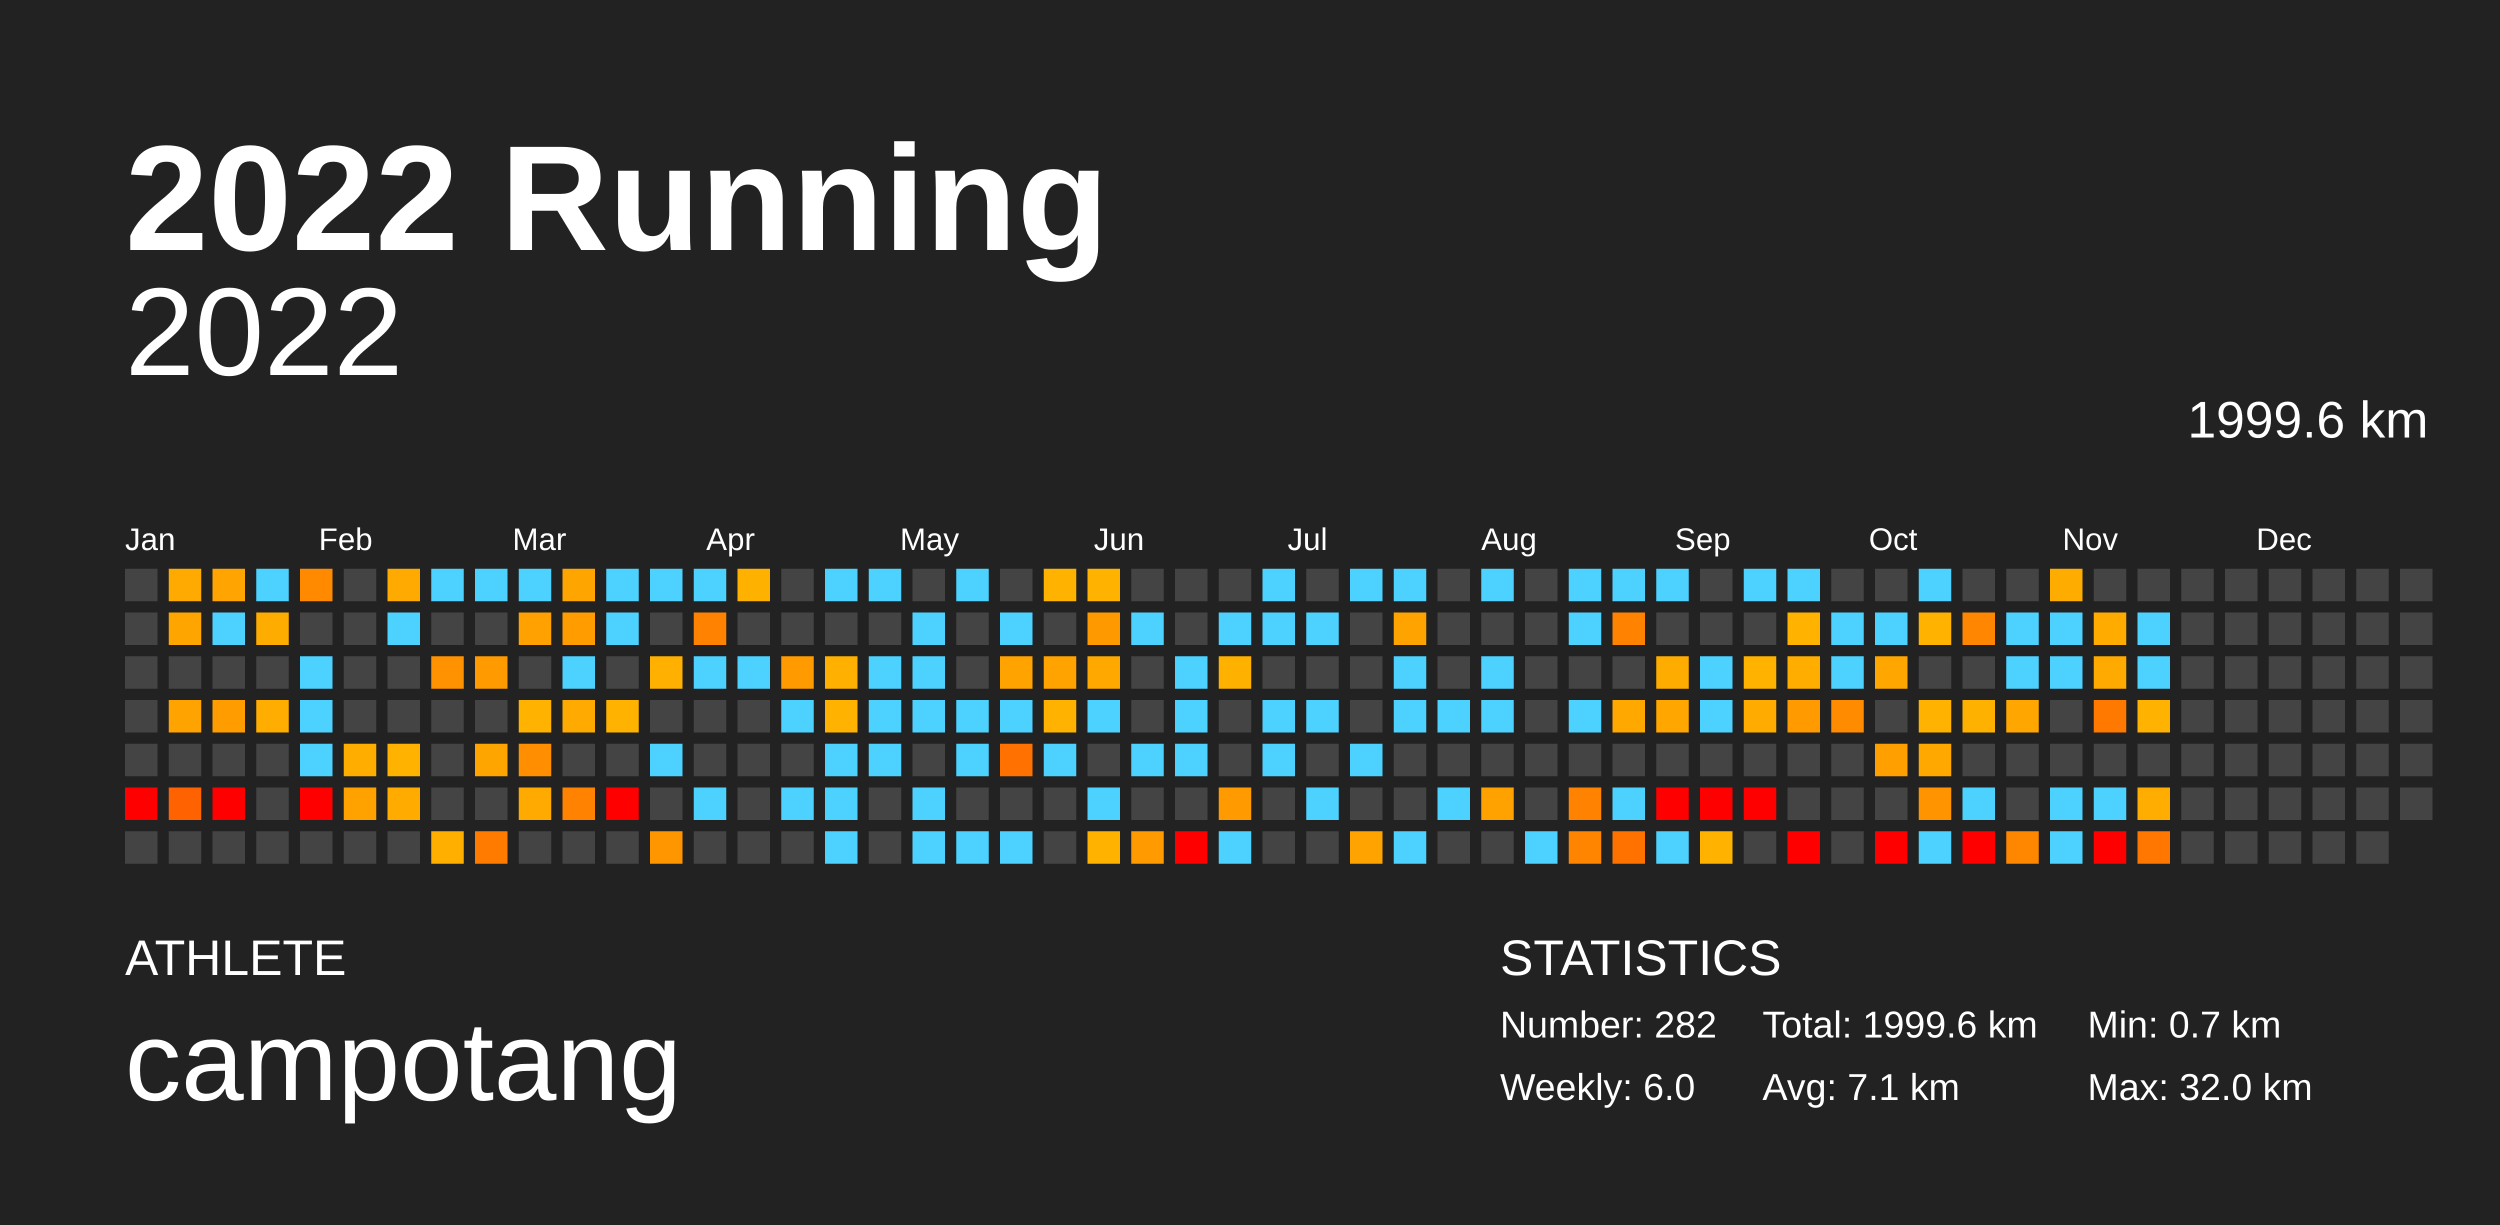
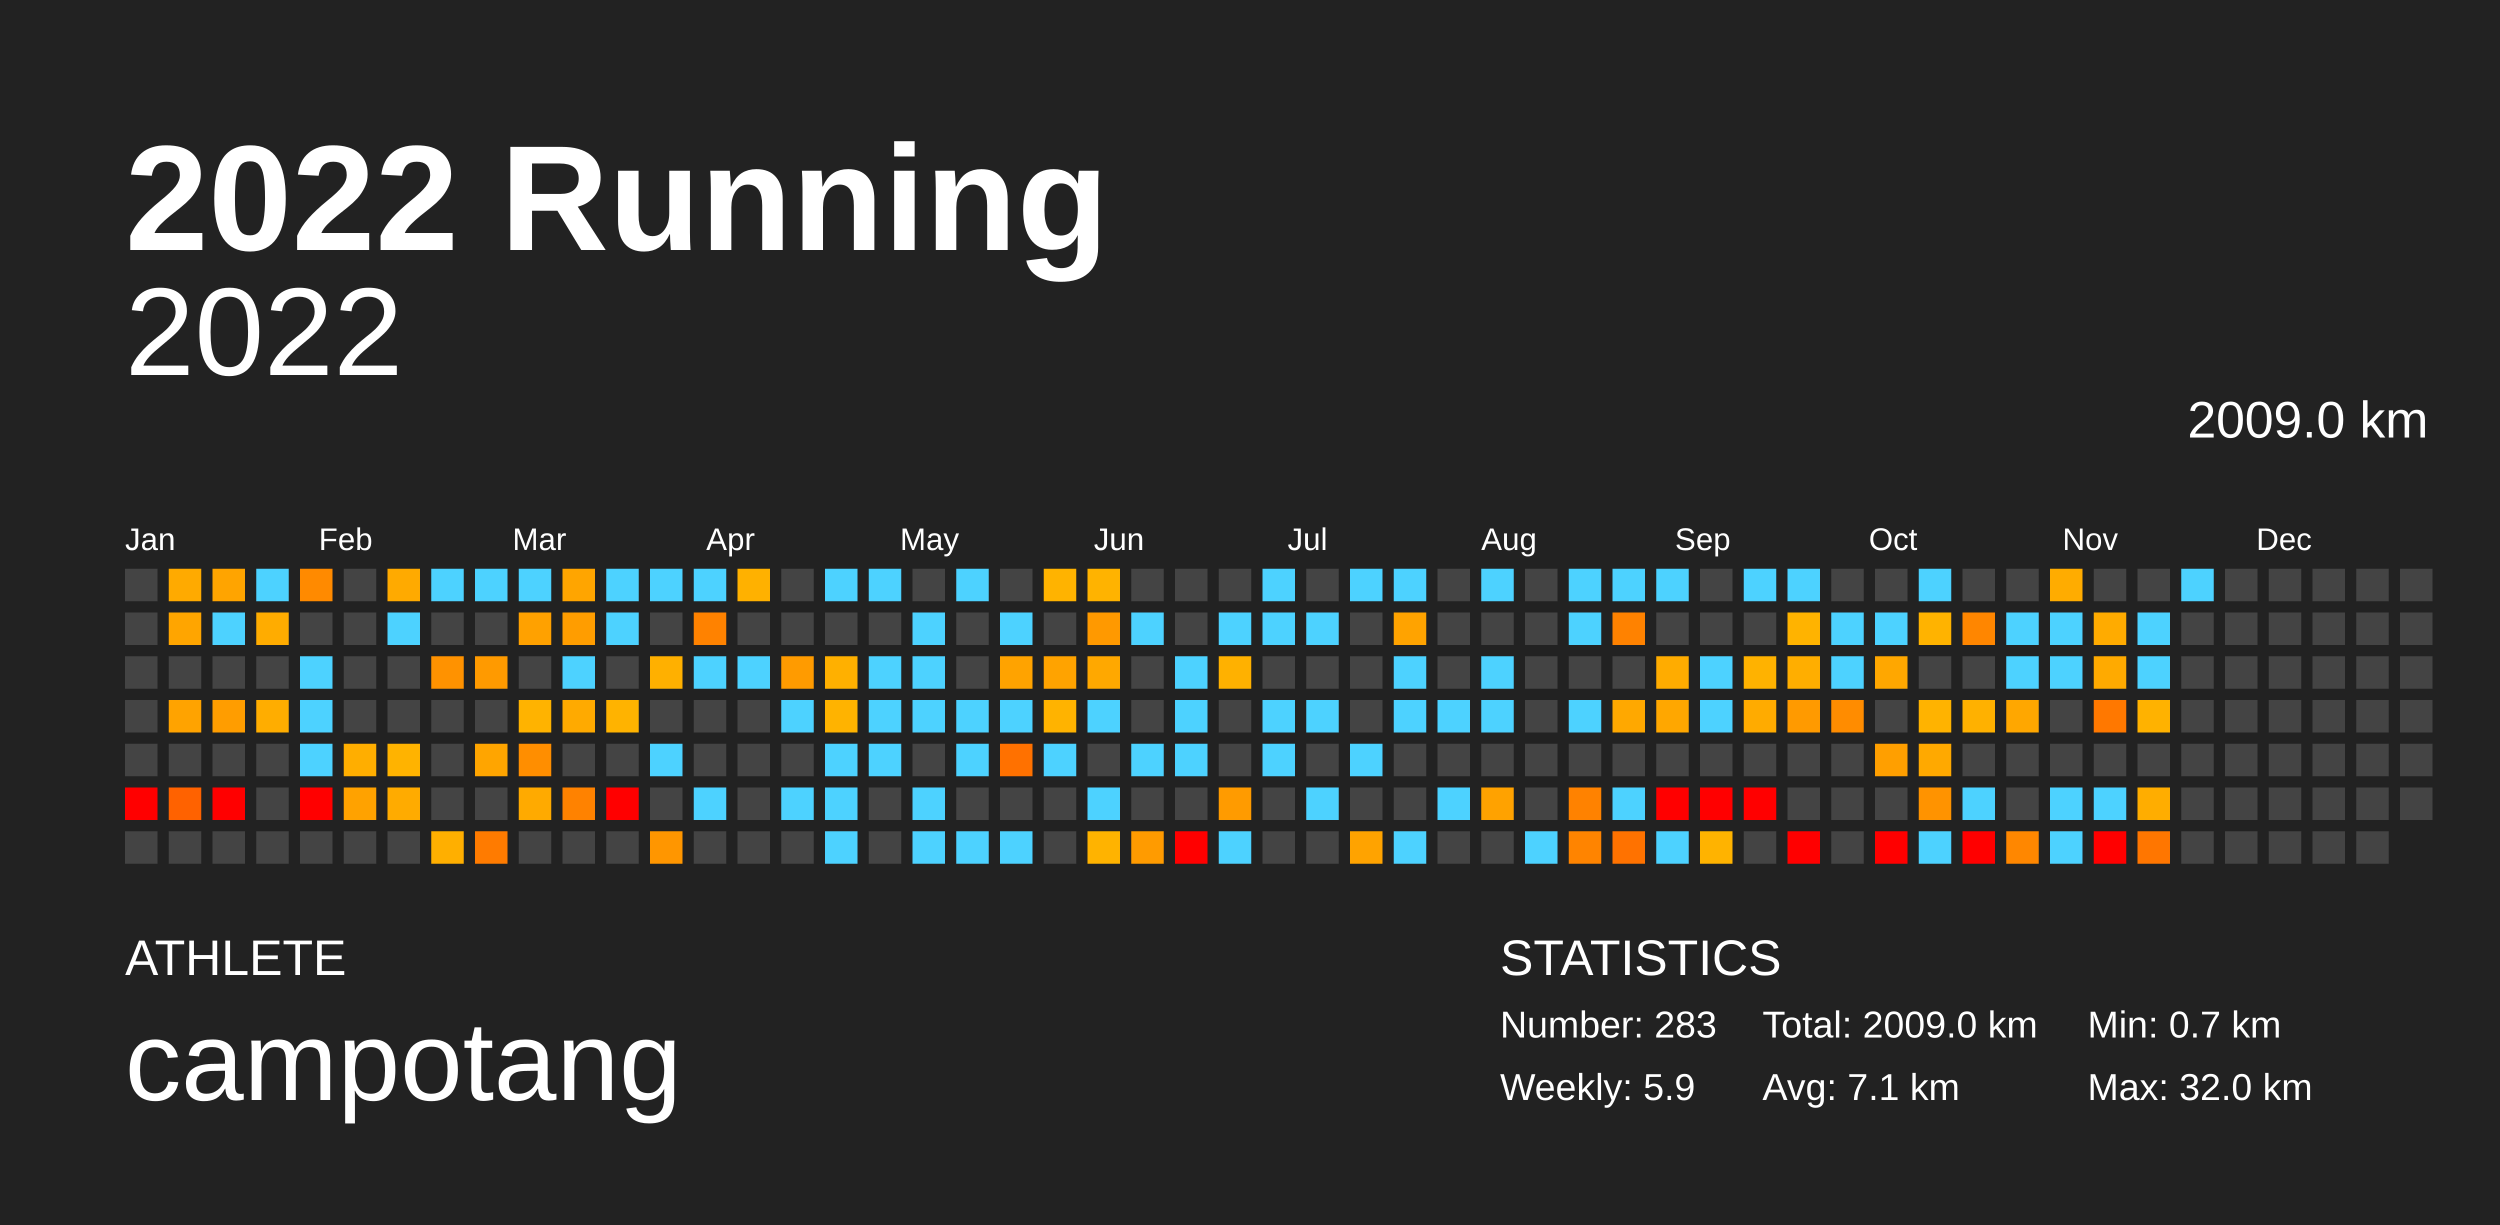
<svg xmlns="http://www.w3.org/2000/svg" baseProfile="full" height="98mm" version="1.1" viewBox="0,0,200,98" width="200mm">
  <defs />
  <rect fill="#222222" height="98" width="200" x="0" y="0" />
  <text fill="#FFFFFF" style="font-size:12px; font-family:Arial; font-weight:bold;" x="10" y="20">2022 Running</text>
  <text fill="#FFFFFF" style="font-size:4px; font-family:Arial" x="10" y="78">ATHLETE</text>
  <text fill="#FFFFFF" style="font-size:9px; font-family:Arial" x="10" y="88">campotang</text>
  <text fill="#FFFFFF" style="font-size:4px; font-family:Arial" x="120" y="78">STATISTICS</text>
-   <text fill="#FFFFFF" style="font-size:3px; font-family:Arial" x="120" y="83">Number: 282</text>
-   <text fill="#FFFFFF" style="font-size:3px; font-family:Arial" x="120" y="88">Weekly: 6.0</text>
-   <text fill="#FFFFFF" style="font-size:3px; font-family:Arial" x="141" y="83">Total: 1999.6 km</text>
+   <text fill="#FFFFFF" style="font-size:3px; font-family:Arial" x="120" y="83">Number: 283</text>
+   <text fill="#FFFFFF" style="font-size:3px; font-family:Arial" x="120" y="88">Weekly: 5.9</text>
+   <text fill="#FFFFFF" style="font-size:3px; font-family:Arial" x="141" y="83">Total: 2009.0 km</text>
  <text fill="#FFFFFF" style="font-size:3px; font-family:Arial" x="141" y="88">Avg: 7.1 km</text>
  <text fill="#FFFFFF" style="font-size:3px; font-family:Arial" x="167" y="83">Min: 0.7 km</text>
  <text fill="#FFFFFF" style="font-size:3px; font-family:Arial" x="167" y="88">Max: 32.0 km</text>
  <text alignment-baseline="hanging" fill="#FFFFFF" style="font-size:10.0px; font-family:Arial;" x="10" y="30">2022</text>
-   <text alignment-baseline="hanging" fill="#FFFFFF" style="font-size:4.125px; font-family:Arial;" x="175" y="35">1999.6 km</text>
+   <text alignment-baseline="hanging" fill="#FFFFFF" style="font-size:4.125px; font-family:Arial;" x="175" y="35">2009.0 km</text>
  <text fill="#FFFFFF" style="font-size:2.5px; font-family:Arial" x="10.0" y="44">Jan</text>
  <text fill="#FFFFFF" style="font-size:2.5px; font-family:Arial" x="25.5" y="44">Feb</text>
  <text fill="#FFFFFF" style="font-size:2.5px; font-family:Arial" x="41.0" y="44">Mar</text>
  <text fill="#FFFFFF" style="font-size:2.5px; font-family:Arial" x="56.5" y="44">Apr</text>
  <text fill="#FFFFFF" style="font-size:2.5px; font-family:Arial" x="72.0" y="44">May</text>
  <text fill="#FFFFFF" style="font-size:2.5px; font-family:Arial" x="87.5" y="44">Jun</text>
  <text fill="#FFFFFF" style="font-size:2.5px; font-family:Arial" x="103.0" y="44">Jul</text>
  <text fill="#FFFFFF" style="font-size:2.5px; font-family:Arial" x="118.5" y="44">Aug</text>
  <text fill="#FFFFFF" style="font-size:2.5px; font-family:Arial" x="134.0" y="44">Sep</text>
  <text fill="#FFFFFF" style="font-size:2.5px; font-family:Arial" x="149.5" y="44">Oct</text>
  <text fill="#FFFFFF" style="font-size:2.5px; font-family:Arial" x="165.0" y="44">Nov</text>
  <text fill="#FFFFFF" style="font-size:2.5px; font-family:Arial" x="180.5" y="44">Dec</text>
  <rect fill="#444444" height="2.6" width="2.6" x="10.0" y="45.5" />
  <rect fill="#444444" height="2.6" width="2.6" x="10.0" y="49.0" />
  <rect fill="#444444" height="2.6" width="2.6" x="10.0" y="52.5" />
  <rect fill="#444444" height="2.6" width="2.6" x="10.0" y="56.0" />
  <rect fill="#444444" height="2.6" width="2.6" x="10.0" y="59.5" />
  <rect fill="red" height="2.6" width="2.6" x="10.0" y="63.0" />
  <rect fill="#444444" height="2.6" width="2.6" x="10.0" y="66.5" />
  <rect fill="#ffaa00" height="2.6" width="2.6" x="13.5" y="45.5" />
  <rect fill="#ffa500" height="2.6" width="2.6" x="13.5" y="49.0" />
  <rect fill="#444444" height="2.6" width="2.6" x="13.5" y="52.5" />
  <rect fill="#ffa300" height="2.6" width="2.6" x="13.5" y="56.0" />
  <rect fill="#444444" height="2.6" width="2.6" x="13.5" y="59.5" />
  <rect fill="#ff6200" height="2.6" width="2.6" x="13.5" y="63.0" />
  <rect fill="#444444" height="2.6" width="2.6" x="13.5" y="66.5" />
  <rect fill="#ffa400" height="2.6" width="2.6" x="17.0" y="45.5" />
  <rect fill="#4dd2ff" height="2.6" width="2.6" x="17.0" y="49.0" />
  <rect fill="#444444" height="2.6" width="2.6" x="17.0" y="52.5" />
  <rect fill="#ff9d00" height="2.6" width="2.6" x="17.0" y="56.0" />
  <rect fill="#444444" height="2.6" width="2.6" x="17.0" y="59.5" />
  <rect fill="red" height="2.6" width="2.6" x="17.0" y="63.0" />
  <rect fill="#444444" height="2.6" width="2.6" x="17.0" y="66.5" />
  <rect fill="#4dd2ff" height="2.6" width="2.6" x="20.5" y="45.5" />
  <rect fill="#ffac00" height="2.6" width="2.6" x="20.5" y="49.0" />
  <rect fill="#444444" height="2.6" width="2.6" x="20.5" y="52.5" />
  <rect fill="#ffad00" height="2.6" width="2.6" x="20.5" y="56.0" />
  <rect fill="#444444" height="2.6" width="2.6" x="20.5" y="59.5" />
  <rect fill="#444444" height="2.6" width="2.6" x="20.5" y="63.0" />
  <rect fill="#444444" height="2.6" width="2.6" x="20.5" y="66.5" />
  <rect fill="#ff8a00" height="2.6" width="2.6" x="24.0" y="45.5" />
  <rect fill="#444444" height="2.6" width="2.6" x="24.0" y="49.0" />
  <rect fill="#4dd2ff" height="2.6" width="2.6" x="24.0" y="52.5" />
  <rect fill="#4dd2ff" height="2.6" width="2.6" x="24.0" y="56.0" />
  <rect fill="#4dd2ff" height="2.6" width="2.6" x="24.0" y="59.5" />
  <rect fill="red" height="2.6" width="2.6" x="24.0" y="63.0" />
  <rect fill="#444444" height="2.6" width="2.6" x="24.0" y="66.5" />
  <rect fill="#444444" height="2.6" width="2.6" x="27.5" y="45.5" />
  <rect fill="#444444" height="2.6" width="2.6" x="27.5" y="49.0" />
  <rect fill="#444444" height="2.6" width="2.6" x="27.5" y="52.5" />
  <rect fill="#444444" height="2.6" width="2.6" x="27.5" y="56.0" />
  <rect fill="#ffae00" height="2.6" width="2.6" x="27.5" y="59.5" />
  <rect fill="#ffa200" height="2.6" width="2.6" x="27.5" y="63.0" />
  <rect fill="#444444" height="2.6" width="2.6" x="27.5" y="66.5" />
  <rect fill="#ffaa00" height="2.6" width="2.6" x="31.0" y="45.5" />
  <rect fill="#4dd2ff" height="2.6" width="2.6" x="31.0" y="49.0" />
  <rect fill="#444444" height="2.6" width="2.6" x="31.0" y="52.5" />
  <rect fill="#444444" height="2.6" width="2.6" x="31.0" y="56.0" />
  <rect fill="#ffb300" height="2.6" width="2.6" x="31.0" y="59.5" />
  <rect fill="#ffab00" height="2.6" width="2.6" x="31.0" y="63.0" />
  <rect fill="#444444" height="2.6" width="2.6" x="31.0" y="66.5" />
  <rect fill="#4dd2ff" height="2.6" width="2.6" x="34.5" y="45.5" />
  <rect fill="#444444" height="2.6" width="2.6" x="34.5" y="49.0" />
  <rect fill="#ff9200" height="2.6" width="2.6" x="34.5" y="52.5" />
  <rect fill="#444444" height="2.6" width="2.6" x="34.5" y="56.0" />
  <rect fill="#444444" height="2.6" width="2.6" x="34.5" y="59.5" />
  <rect fill="#444444" height="2.6" width="2.6" x="34.5" y="63.0" />
  <rect fill="#ffaf00" height="2.6" width="2.6" x="34.5" y="66.5" />
  <rect fill="#4dd2ff" height="2.6" width="2.6" x="38.0" y="45.5" />
  <rect fill="#444444" height="2.6" width="2.6" x="38.0" y="49.0" />
  <rect fill="#ff9a00" height="2.6" width="2.6" x="38.0" y="52.5" />
  <rect fill="#444444" height="2.6" width="2.6" x="38.0" y="56.0" />
  <rect fill="#ffa500" height="2.6" width="2.6" x="38.0" y="59.5" />
  <rect fill="#444444" height="2.6" width="2.6" x="38.0" y="63.0" />
  <rect fill="#ff7b00" height="2.6" width="2.6" x="38.0" y="66.5" />
  <rect fill="#4dd2ff" height="2.6" width="2.6" x="41.5" y="45.5" />
  <rect fill="#ffa100" height="2.6" width="2.6" x="41.5" y="49.0" />
  <rect fill="#444444" height="2.6" width="2.6" x="41.5" y="52.5" />
  <rect fill="#ffb300" height="2.6" width="2.6" x="41.5" y="56.0" />
  <rect fill="#ff8e00" height="2.6" width="2.6" x="41.5" y="59.5" />
  <rect fill="#ffaa00" height="2.6" width="2.6" x="41.5" y="63.0" />
  <rect fill="#444444" height="2.6" width="2.6" x="41.5" y="66.5" />
  <rect fill="#ffa500" height="2.6" width="2.6" x="45.0" y="45.5" />
  <rect fill="#ff9d00" height="2.6" width="2.6" x="45.0" y="49.0" />
  <rect fill="#4dd2ff" height="2.6" width="2.6" x="45.0" y="52.5" />
  <rect fill="#ffaa00" height="2.6" width="2.6" x="45.0" y="56.0" />
  <rect fill="#444444" height="2.6" width="2.6" x="45.0" y="59.5" />
  <rect fill="#ff8200" height="2.6" width="2.6" x="45.0" y="63.0" />
  <rect fill="#444444" height="2.6" width="2.6" x="45.0" y="66.5" />
  <rect fill="#4dd2ff" height="2.6" width="2.6" x="48.5" y="45.5" />
  <rect fill="#4dd2ff" height="2.6" width="2.6" x="48.5" y="49.0" />
  <rect fill="#444444" height="2.6" width="2.6" x="48.5" y="52.5" />
  <rect fill="#ffb300" height="2.6" width="2.6" x="48.5" y="56.0" />
  <rect fill="#444444" height="2.6" width="2.6" x="48.5" y="59.5" />
  <rect fill="red" height="2.6" width="2.6" x="48.5" y="63.0" />
  <rect fill="#444444" height="2.6" width="2.6" x="48.5" y="66.5" />
  <rect fill="#4dd2ff" height="2.6" width="2.6" x="52.0" y="45.5" />
  <rect fill="#444444" height="2.6" width="2.6" x="52.0" y="49.0" />
  <rect fill="#ffb000" height="2.6" width="2.6" x="52.0" y="52.5" />
  <rect fill="#444444" height="2.6" width="2.6" x="52.0" y="56.0" />
  <rect fill="#4dd2ff" height="2.6" width="2.6" x="52.0" y="59.5" />
  <rect fill="#444444" height="2.6" width="2.6" x="52.0" y="63.0" />
  <rect fill="#ff9600" height="2.6" width="2.6" x="52.0" y="66.5" />
  <rect fill="#4dd2ff" height="2.6" width="2.6" x="55.5" y="45.5" />
  <rect fill="#ff8200" height="2.6" width="2.6" x="55.5" y="49.0" />
  <rect fill="#4dd2ff" height="2.6" width="2.6" x="55.5" y="52.5" />
  <rect fill="#444444" height="2.6" width="2.6" x="55.5" y="56.0" />
  <rect fill="#444444" height="2.6" width="2.6" x="55.5" y="59.5" />
  <rect fill="#4dd2ff" height="2.6" width="2.6" x="55.5" y="63.0" />
  <rect fill="#444444" height="2.6" width="2.6" x="55.5" y="66.5" />
  <rect fill="#ffb100" height="2.6" width="2.6" x="59.0" y="45.5" />
  <rect fill="#444444" height="2.6" width="2.6" x="59.0" y="49.0" />
  <rect fill="#4dd2ff" height="2.6" width="2.6" x="59.0" y="52.5" />
  <rect fill="#444444" height="2.6" width="2.6" x="59.0" y="56.0" />
  <rect fill="#444444" height="2.6" width="2.6" x="59.0" y="59.5" />
  <rect fill="#444444" height="2.6" width="2.6" x="59.0" y="63.0" />
  <rect fill="#444444" height="2.6" width="2.6" x="59.0" y="66.5" />
  <rect fill="#444444" height="2.6" width="2.6" x="62.5" y="45.5" />
  <rect fill="#444444" height="2.6" width="2.6" x="62.5" y="49.0" />
  <rect fill="#ff9b00" height="2.6" width="2.6" x="62.5" y="52.5" />
  <rect fill="#4dd2ff" height="2.6" width="2.6" x="62.5" y="56.0" />
  <rect fill="#444444" height="2.6" width="2.6" x="62.5" y="59.5" />
  <rect fill="#4dd2ff" height="2.6" width="2.6" x="62.5" y="63.0" />
  <rect fill="#444444" height="2.6" width="2.6" x="62.5" y="66.5" />
  <rect fill="#4dd2ff" height="2.6" width="2.6" x="66.0" y="45.5" />
  <rect fill="#444444" height="2.6" width="2.6" x="66.0" y="49.0" />
  <rect fill="#ffb000" height="2.6" width="2.6" x="66.0" y="52.5" />
  <rect fill="#ffb300" height="2.6" width="2.6" x="66.0" y="56.0" />
  <rect fill="#4dd2ff" height="2.6" width="2.6" x="66.0" y="59.5" />
  <rect fill="#4dd2ff" height="2.6" width="2.6" x="66.0" y="63.0" />
  <rect fill="#4dd2ff" height="2.6" width="2.6" x="66.0" y="66.5" />
  <rect fill="#4dd2ff" height="2.6" width="2.6" x="69.5" y="45.5" />
  <rect fill="#444444" height="2.6" width="2.6" x="69.5" y="49.0" />
  <rect fill="#4dd2ff" height="2.6" width="2.6" x="69.5" y="52.5" />
  <rect fill="#4dd2ff" height="2.6" width="2.6" x="69.5" y="56.0" />
  <rect fill="#4dd2ff" height="2.6" width="2.6" x="69.5" y="59.5" />
  <rect fill="#444444" height="2.6" width="2.6" x="69.5" y="63.0" />
  <rect fill="#444444" height="2.6" width="2.6" x="69.5" y="66.5" />
  <rect fill="#444444" height="2.6" width="2.6" x="73.0" y="45.5" />
  <rect fill="#4dd2ff" height="2.6" width="2.6" x="73.0" y="49.0" />
  <rect fill="#4dd2ff" height="2.6" width="2.6" x="73.0" y="52.5" />
  <rect fill="#4dd2ff" height="2.6" width="2.6" x="73.0" y="56.0" />
  <rect fill="#444444" height="2.6" width="2.6" x="73.0" y="59.5" />
  <rect fill="#4dd2ff" height="2.6" width="2.6" x="73.0" y="63.0" />
  <rect fill="#4dd2ff" height="2.6" width="2.6" x="73.0" y="66.5" />
  <rect fill="#4dd2ff" height="2.6" width="2.6" x="76.5" y="45.5" />
  <rect fill="#444444" height="2.6" width="2.6" x="76.5" y="49.0" />
  <rect fill="#444444" height="2.6" width="2.6" x="76.5" y="52.5" />
  <rect fill="#4dd2ff" height="2.6" width="2.6" x="76.5" y="56.0" />
  <rect fill="#4dd2ff" height="2.6" width="2.6" x="76.5" y="59.5" />
  <rect fill="#444444" height="2.6" width="2.6" x="76.5" y="63.0" />
  <rect fill="#4dd2ff" height="2.6" width="2.6" x="76.5" y="66.5" />
  <rect fill="#444444" height="2.6" width="2.6" x="80.0" y="45.5" />
  <rect fill="#4dd2ff" height="2.6" width="2.6" x="80.0" y="49.0" />
  <rect fill="#ffa300" height="2.6" width="2.6" x="80.0" y="52.5" />
  <rect fill="#4dd2ff" height="2.6" width="2.6" x="80.0" y="56.0" />
  <rect fill="#ff7100" height="2.6" width="2.6" x="80.0" y="59.5" />
  <rect fill="#444444" height="2.6" width="2.6" x="80.0" y="63.0" />
  <rect fill="#4dd2ff" height="2.6" width="2.6" x="80.0" y="66.5" />
  <rect fill="#ffb300" height="2.6" width="2.6" x="83.5" y="45.5" />
  <rect fill="#444444" height="2.6" width="2.6" x="83.5" y="49.0" />
  <rect fill="#ffa300" height="2.6" width="2.6" x="83.5" y="52.5" />
  <rect fill="#ffb300" height="2.6" width="2.6" x="83.5" y="56.0" />
  <rect fill="#4dd2ff" height="2.6" width="2.6" x="83.5" y="59.5" />
  <rect fill="#444444" height="2.6" width="2.6" x="83.5" y="63.0" />
  <rect fill="#444444" height="2.6" width="2.6" x="83.5" y="66.5" />
  <rect fill="#ffb300" height="2.6" width="2.6" x="87.0" y="45.5" />
  <rect fill="#ff9900" height="2.6" width="2.6" x="87.0" y="49.0" />
  <rect fill="#ffa800" height="2.6" width="2.6" x="87.0" y="52.5" />
  <rect fill="#4dd2ff" height="2.6" width="2.6" x="87.0" y="56.0" />
  <rect fill="#444444" height="2.6" width="2.6" x="87.0" y="59.5" />
  <rect fill="#4dd2ff" height="2.6" width="2.6" x="87.0" y="63.0" />
  <rect fill="#ffb300" height="2.6" width="2.6" x="87.0" y="66.5" />
  <rect fill="#444444" height="2.6" width="2.6" x="90.5" y="45.5" />
  <rect fill="#4dd2ff" height="2.6" width="2.6" x="90.5" y="49.0" />
  <rect fill="#444444" height="2.6" width="2.6" x="90.5" y="52.5" />
  <rect fill="#444444" height="2.6" width="2.6" x="90.5" y="56.0" />
  <rect fill="#4dd2ff" height="2.6" width="2.6" x="90.5" y="59.5" />
  <rect fill="#444444" height="2.6" width="2.6" x="90.5" y="63.0" />
  <rect fill="#ff9b00" height="2.6" width="2.6" x="90.5" y="66.5" />
  <rect fill="#444444" height="2.6" width="2.6" x="94.0" y="45.5" />
  <rect fill="#444444" height="2.6" width="2.6" x="94.0" y="49.0" />
  <rect fill="#4dd2ff" height="2.6" width="2.6" x="94.0" y="52.5" />
  <rect fill="#4dd2ff" height="2.6" width="2.6" x="94.0" y="56.0" />
  <rect fill="#4dd2ff" height="2.6" width="2.6" x="94.0" y="59.5" />
  <rect fill="#444444" height="2.6" width="2.6" x="94.0" y="63.0" />
  <rect fill="red" height="2.6" width="2.6" x="94.0" y="66.5" />
  <rect fill="#444444" height="2.6" width="2.6" x="97.5" y="45.5" />
  <rect fill="#4dd2ff" height="2.6" width="2.6" x="97.5" y="49.0" />
  <rect fill="#ffb100" height="2.6" width="2.6" x="97.5" y="52.5" />
  <rect fill="#444444" height="2.6" width="2.6" x="97.5" y="56.0" />
  <rect fill="#444444" height="2.6" width="2.6" x="97.5" y="59.5" />
  <rect fill="#ff9b00" height="2.6" width="2.6" x="97.5" y="63.0" />
  <rect fill="#4dd2ff" height="2.6" width="2.6" x="97.5" y="66.5" />
  <rect fill="#4dd2ff" height="2.6" width="2.6" x="101.0" y="45.5" />
  <rect fill="#4dd2ff" height="2.6" width="2.6" x="101.0" y="49.0" />
  <rect fill="#444444" height="2.6" width="2.6" x="101.0" y="52.5" />
  <rect fill="#4dd2ff" height="2.6" width="2.6" x="101.0" y="56.0" />
  <rect fill="#4dd2ff" height="2.6" width="2.6" x="101.0" y="59.5" />
  <rect fill="#444444" height="2.6" width="2.6" x="101.0" y="63.0" />
  <rect fill="#444444" height="2.6" width="2.6" x="101.0" y="66.5" />
  <rect fill="#444444" height="2.6" width="2.6" x="104.5" y="45.5" />
  <rect fill="#4dd2ff" height="2.6" width="2.6" x="104.5" y="49.0" />
  <rect fill="#444444" height="2.6" width="2.6" x="104.5" y="52.5" />
  <rect fill="#4dd2ff" height="2.6" width="2.6" x="104.5" y="56.0" />
  <rect fill="#444444" height="2.6" width="2.6" x="104.5" y="59.5" />
  <rect fill="#4dd2ff" height="2.6" width="2.6" x="104.5" y="63.0" />
  <rect fill="#444444" height="2.6" width="2.6" x="104.5" y="66.5" />
  <rect fill="#4dd2ff" height="2.6" width="2.6" x="108.0" y="45.5" />
  <rect fill="#444444" height="2.6" width="2.6" x="108.0" y="49.0" />
  <rect fill="#444444" height="2.6" width="2.6" x="108.0" y="52.5" />
  <rect fill="#444444" height="2.6" width="2.6" x="108.0" y="56.0" />
  <rect fill="#4dd2ff" height="2.6" width="2.6" x="108.0" y="59.5" />
  <rect fill="#444444" height="2.6" width="2.6" x="108.0" y="63.0" />
  <rect fill="#ffa300" height="2.6" width="2.6" x="108.0" y="66.5" />
  <rect fill="#4dd2ff" height="2.6" width="2.6" x="111.5" y="45.5" />
  <rect fill="#ffa300" height="2.6" width="2.6" x="111.5" y="49.0" />
  <rect fill="#4dd2ff" height="2.6" width="2.6" x="111.5" y="52.5" />
  <rect fill="#4dd2ff" height="2.6" width="2.6" x="111.5" y="56.0" />
  <rect fill="#444444" height="2.6" width="2.6" x="111.5" y="59.5" />
  <rect fill="#444444" height="2.6" width="2.6" x="111.5" y="63.0" />
  <rect fill="#4dd2ff" height="2.6" width="2.6" x="111.5" y="66.5" />
  <rect fill="#444444" height="2.6" width="2.6" x="115.0" y="45.5" />
  <rect fill="#444444" height="2.6" width="2.6" x="115.0" y="49.0" />
  <rect fill="#444444" height="2.6" width="2.6" x="115.0" y="52.5" />
  <rect fill="#4dd2ff" height="2.6" width="2.6" x="115.0" y="56.0" />
  <rect fill="#444444" height="2.6" width="2.6" x="115.0" y="59.5" />
  <rect fill="#4dd2ff" height="2.6" width="2.6" x="115.0" y="63.0" />
  <rect fill="#444444" height="2.6" width="2.6" x="115.0" y="66.5" />
  <rect fill="#4dd2ff" height="2.6" width="2.6" x="118.5" y="45.5" />
  <rect fill="#444444" height="2.6" width="2.6" x="118.5" y="49.0" />
  <rect fill="#4dd2ff" height="2.6" width="2.6" x="118.5" y="52.5" />
  <rect fill="#4dd2ff" height="2.6" width="2.6" x="118.5" y="56.0" />
  <rect fill="#444444" height="2.6" width="2.6" x="118.5" y="59.5" />
  <rect fill="#ffa200" height="2.6" width="2.6" x="118.5" y="63.0" />
  <rect fill="#444444" height="2.6" width="2.6" x="118.5" y="66.5" />
  <rect fill="#444444" height="2.6" width="2.6" x="122.0" y="45.5" />
  <rect fill="#444444" height="2.6" width="2.6" x="122.0" y="49.0" />
  <rect fill="#444444" height="2.6" width="2.6" x="122.0" y="52.5" />
  <rect fill="#444444" height="2.6" width="2.6" x="122.0" y="56.0" />
  <rect fill="#444444" height="2.6" width="2.6" x="122.0" y="59.5" />
  <rect fill="#444444" height="2.6" width="2.6" x="122.0" y="63.0" />
  <rect fill="#4dd2ff" height="2.6" width="2.6" x="122.0" y="66.5" />
  <rect fill="#4dd2ff" height="2.6" width="2.6" x="125.5" y="45.5" />
  <rect fill="#4dd2ff" height="2.6" width="2.6" x="125.5" y="49.0" />
  <rect fill="#444444" height="2.6" width="2.6" x="125.5" y="52.5" />
  <rect fill="#4dd2ff" height="2.6" width="2.6" x="125.5" y="56.0" />
  <rect fill="#444444" height="2.6" width="2.6" x="125.5" y="59.5" />
  <rect fill="#ff8200" height="2.6" width="2.6" x="125.5" y="63.0" />
  <rect fill="#ff8400" height="2.6" width="2.6" x="125.5" y="66.5" />
  <rect fill="#4dd2ff" height="2.6" width="2.6" x="129.0" y="45.5" />
  <rect fill="#ff8200" height="2.6" width="2.6" x="129.0" y="49.0" />
  <rect fill="#444444" height="2.6" width="2.6" x="129.0" y="52.5" />
  <rect fill="#ffa800" height="2.6" width="2.6" x="129.0" y="56.0" />
  <rect fill="#444444" height="2.6" width="2.6" x="129.0" y="59.5" />
  <rect fill="#4dd2ff" height="2.6" width="2.6" x="129.0" y="63.0" />
  <rect fill="#ff7200" height="2.6" width="2.6" x="129.0" y="66.5" />
  <rect fill="#4dd2ff" height="2.6" width="2.6" x="132.5" y="45.5" />
  <rect fill="#444444" height="2.6" width="2.6" x="132.5" y="49.0" />
  <rect fill="#ffac00" height="2.6" width="2.6" x="132.5" y="52.5" />
  <rect fill="#ffa700" height="2.6" width="2.6" x="132.5" y="56.0" />
  <rect fill="#444444" height="2.6" width="2.6" x="132.5" y="59.5" />
  <rect fill="red" height="2.6" width="2.6" x="132.5" y="63.0" />
  <rect fill="#4dd2ff" height="2.6" width="2.6" x="132.5" y="66.5" />
  <rect fill="#444444" height="2.6" width="2.6" x="136.0" y="45.5" />
  <rect fill="#444444" height="2.6" width="2.6" x="136.0" y="49.0" />
  <rect fill="#4dd2ff" height="2.6" width="2.6" x="136.0" y="52.5" />
  <rect fill="#4dd2ff" height="2.6" width="2.6" x="136.0" y="56.0" />
  <rect fill="#444444" height="2.6" width="2.6" x="136.0" y="59.5" />
  <rect fill="red" height="2.6" width="2.6" x="136.0" y="63.0" />
  <rect fill="#ffb300" height="2.6" width="2.6" x="136.0" y="66.5" />
  <rect fill="#4dd2ff" height="2.6" width="2.6" x="139.5" y="45.5" />
  <rect fill="#444444" height="2.6" width="2.6" x="139.5" y="49.0" />
  <rect fill="#ffb200" height="2.6" width="2.6" x="139.5" y="52.5" />
  <rect fill="#ffab00" height="2.6" width="2.6" x="139.5" y="56.0" />
  <rect fill="#444444" height="2.6" width="2.6" x="139.5" y="59.5" />
  <rect fill="red" height="2.6" width="2.6" x="139.5" y="63.0" />
  <rect fill="#444444" height="2.6" width="2.6" x="139.5" y="66.5" />
  <rect fill="#4dd2ff" height="2.6" width="2.6" x="143.0" y="45.5" />
  <rect fill="#ffb300" height="2.6" width="2.6" x="143.0" y="49.0" />
  <rect fill="#ffae00" height="2.6" width="2.6" x="143.0" y="52.5" />
  <rect fill="#ff9a00" height="2.6" width="2.6" x="143.0" y="56.0" />
  <rect fill="#444444" height="2.6" width="2.6" x="143.0" y="59.5" />
  <rect fill="#444444" height="2.6" width="2.6" x="143.0" y="63.0" />
  <rect fill="red" height="2.6" width="2.6" x="143.0" y="66.5" />
  <rect fill="#444444" height="2.6" width="2.6" x="146.5" y="45.5" />
  <rect fill="#4dd2ff" height="2.6" width="2.6" x="146.5" y="49.0" />
  <rect fill="#4dd2ff" height="2.6" width="2.6" x="146.5" y="52.5" />
  <rect fill="#ff8c00" height="2.6" width="2.6" x="146.5" y="56.0" />
  <rect fill="#444444" height="2.6" width="2.6" x="146.5" y="59.5" />
  <rect fill="#444444" height="2.6" width="2.6" x="146.5" y="63.0" />
  <rect fill="#444444" height="2.6" width="2.6" x="146.5" y="66.5" />
  <rect fill="#444444" height="2.6" width="2.6" x="150.0" y="45.5" />
  <rect fill="#4dd2ff" height="2.6" width="2.6" x="150.0" y="49.0" />
  <rect fill="#ffa700" height="2.6" width="2.6" x="150.0" y="52.5" />
  <rect fill="#444444" height="2.6" width="2.6" x="150.0" y="56.0" />
  <rect fill="#ff9f00" height="2.6" width="2.6" x="150.0" y="59.5" />
  <rect fill="#444444" height="2.6" width="2.6" x="150.0" y="63.0" />
  <rect fill="red" height="2.6" width="2.6" x="150.0" y="66.5" />
  <rect fill="#4dd2ff" height="2.6" width="2.6" x="153.5" y="45.5" />
  <rect fill="#ffb300" height="2.6" width="2.6" x="153.5" y="49.0" />
  <rect fill="#444444" height="2.6" width="2.6" x="153.5" y="52.5" />
  <rect fill="#ffb300" height="2.6" width="2.6" x="153.5" y="56.0" />
  <rect fill="#ffa900" height="2.6" width="2.6" x="153.5" y="59.5" />
  <rect fill="#ff9300" height="2.6" width="2.6" x="153.5" y="63.0" />
  <rect fill="#4dd2ff" height="2.6" width="2.6" x="153.5" y="66.5" />
  <rect fill="#444444" height="2.6" width="2.6" x="157.0" y="45.5" />
  <rect fill="#ff8600" height="2.6" width="2.6" x="157.0" y="49.0" />
  <rect fill="#444444" height="2.6" width="2.6" x="157.0" y="52.5" />
  <rect fill="#ffb100" height="2.6" width="2.6" x="157.0" y="56.0" />
  <rect fill="#444444" height="2.6" width="2.6" x="157.0" y="59.5" />
  <rect fill="#4dd2ff" height="2.6" width="2.6" x="157.0" y="63.0" />
  <rect fill="red" height="2.6" width="2.6" x="157.0" y="66.5" />
  <rect fill="#444444" height="2.6" width="2.6" x="160.5" y="45.5" />
  <rect fill="#4dd2ff" height="2.6" width="2.6" x="160.5" y="49.0" />
  <rect fill="#4dd2ff" height="2.6" width="2.6" x="160.5" y="52.5" />
  <rect fill="#ffa700" height="2.6" width="2.6" x="160.5" y="56.0" />
  <rect fill="#444444" height="2.6" width="2.6" x="160.5" y="59.5" />
  <rect fill="#444444" height="2.6" width="2.6" x="160.5" y="63.0" />
  <rect fill="#ff8700" height="2.6" width="2.6" x="160.5" y="66.5" />
  <rect fill="#ffac00" height="2.6" width="2.6" x="164.0" y="45.5" />
  <rect fill="#4dd2ff" height="2.6" width="2.6" x="164.0" y="49.0" />
  <rect fill="#4dd2ff" height="2.6" width="2.6" x="164.0" y="52.5" />
  <rect fill="#444444" height="2.6" width="2.6" x="164.0" y="56.0" />
  <rect fill="#444444" height="2.6" width="2.6" x="164.0" y="59.5" />
  <rect fill="#4dd2ff" height="2.6" width="2.6" x="164.0" y="63.0" />
  <rect fill="#4dd2ff" height="2.6" width="2.6" x="164.0" y="66.5" />
  <rect fill="#444444" height="2.6" width="2.6" x="167.5" y="45.5" />
  <rect fill="#ffab00" height="2.6" width="2.6" x="167.5" y="49.0" />
  <rect fill="#ffaa00" height="2.6" width="2.6" x="167.5" y="52.5" />
  <rect fill="#ff7800" height="2.6" width="2.6" x="167.5" y="56.0" />
  <rect fill="#444444" height="2.6" width="2.6" x="167.5" y="59.5" />
  <rect fill="#4dd2ff" height="2.6" width="2.6" x="167.5" y="63.0" />
  <rect fill="red" height="2.6" width="2.6" x="167.5" y="66.5" />
  <rect fill="#444444" height="2.6" width="2.6" x="171.0" y="45.5" />
  <rect fill="#4dd2ff" height="2.6" width="2.6" x="171.0" y="49.0" />
  <rect fill="#4dd2ff" height="2.6" width="2.6" x="171.0" y="52.5" />
  <rect fill="#ffb200" height="2.6" width="2.6" x="171.0" y="56.0" />
  <rect fill="#444444" height="2.6" width="2.6" x="171.0" y="59.5" />
  <rect fill="#ffad00" height="2.6" width="2.6" x="171.0" y="63.0" />
  <rect fill="#ff7600" height="2.6" width="2.6" x="171.0" y="66.5" />
-   <rect fill="#444444" height="2.6" width="2.6" x="174.5" y="45.5" />
+   <rect fill="#4dd2ff" height="2.6" width="2.6" x="174.5" y="45.5" />
  <rect fill="#444444" height="2.6" width="2.6" x="174.5" y="49.0" />
  <rect fill="#444444" height="2.6" width="2.6" x="174.5" y="52.5" />
  <rect fill="#444444" height="2.6" width="2.6" x="174.5" y="56.0" />
  <rect fill="#444444" height="2.6" width="2.6" x="174.5" y="59.5" />
  <rect fill="#444444" height="2.6" width="2.6" x="174.5" y="63.0" />
  <rect fill="#444444" height="2.6" width="2.6" x="174.5" y="66.5" />
  <rect fill="#444444" height="2.6" width="2.6" x="178.0" y="45.5" />
  <rect fill="#444444" height="2.6" width="2.6" x="178.0" y="49.0" />
  <rect fill="#444444" height="2.6" width="2.6" x="178.0" y="52.5" />
  <rect fill="#444444" height="2.6" width="2.6" x="178.0" y="56.0" />
  <rect fill="#444444" height="2.6" width="2.6" x="178.0" y="59.5" />
  <rect fill="#444444" height="2.6" width="2.6" x="178.0" y="63.0" />
  <rect fill="#444444" height="2.6" width="2.6" x="178.0" y="66.5" />
  <rect fill="#444444" height="2.6" width="2.6" x="181.5" y="45.5" />
  <rect fill="#444444" height="2.6" width="2.6" x="181.5" y="49.0" />
  <rect fill="#444444" height="2.6" width="2.6" x="181.5" y="52.5" />
  <rect fill="#444444" height="2.6" width="2.6" x="181.5" y="56.0" />
  <rect fill="#444444" height="2.6" width="2.6" x="181.5" y="59.5" />
  <rect fill="#444444" height="2.6" width="2.6" x="181.5" y="63.0" />
  <rect fill="#444444" height="2.6" width="2.6" x="181.5" y="66.5" />
  <rect fill="#444444" height="2.6" width="2.6" x="185.0" y="45.5" />
  <rect fill="#444444" height="2.6" width="2.6" x="185.0" y="49.0" />
  <rect fill="#444444" height="2.6" width="2.6" x="185.0" y="52.5" />
  <rect fill="#444444" height="2.6" width="2.6" x="185.0" y="56.0" />
  <rect fill="#444444" height="2.6" width="2.6" x="185.0" y="59.5" />
  <rect fill="#444444" height="2.6" width="2.6" x="185.0" y="63.0" />
  <rect fill="#444444" height="2.6" width="2.6" x="185.0" y="66.5" />
  <rect fill="#444444" height="2.6" width="2.6" x="188.5" y="45.5" />
  <rect fill="#444444" height="2.6" width="2.6" x="188.5" y="49.0" />
  <rect fill="#444444" height="2.6" width="2.6" x="188.5" y="52.5" />
  <rect fill="#444444" height="2.6" width="2.6" x="188.5" y="56.0" />
  <rect fill="#444444" height="2.6" width="2.6" x="188.5" y="59.5" />
  <rect fill="#444444" height="2.6" width="2.6" x="188.5" y="63.0" />
  <rect fill="#444444" height="2.6" width="2.6" x="188.5" y="66.5" />
  <rect fill="#444444" height="2.6" width="2.6" x="192.0" y="45.5" />
  <rect fill="#444444" height="2.6" width="2.6" x="192.0" y="49.0" />
  <rect fill="#444444" height="2.6" width="2.6" x="192.0" y="52.5" />
  <rect fill="#444444" height="2.6" width="2.6" x="192.0" y="56.0" />
  <rect fill="#444444" height="2.6" width="2.6" x="192.0" y="59.5" />
  <rect fill="#444444" height="2.6" width="2.6" x="192.0" y="63.0" />
</svg>
